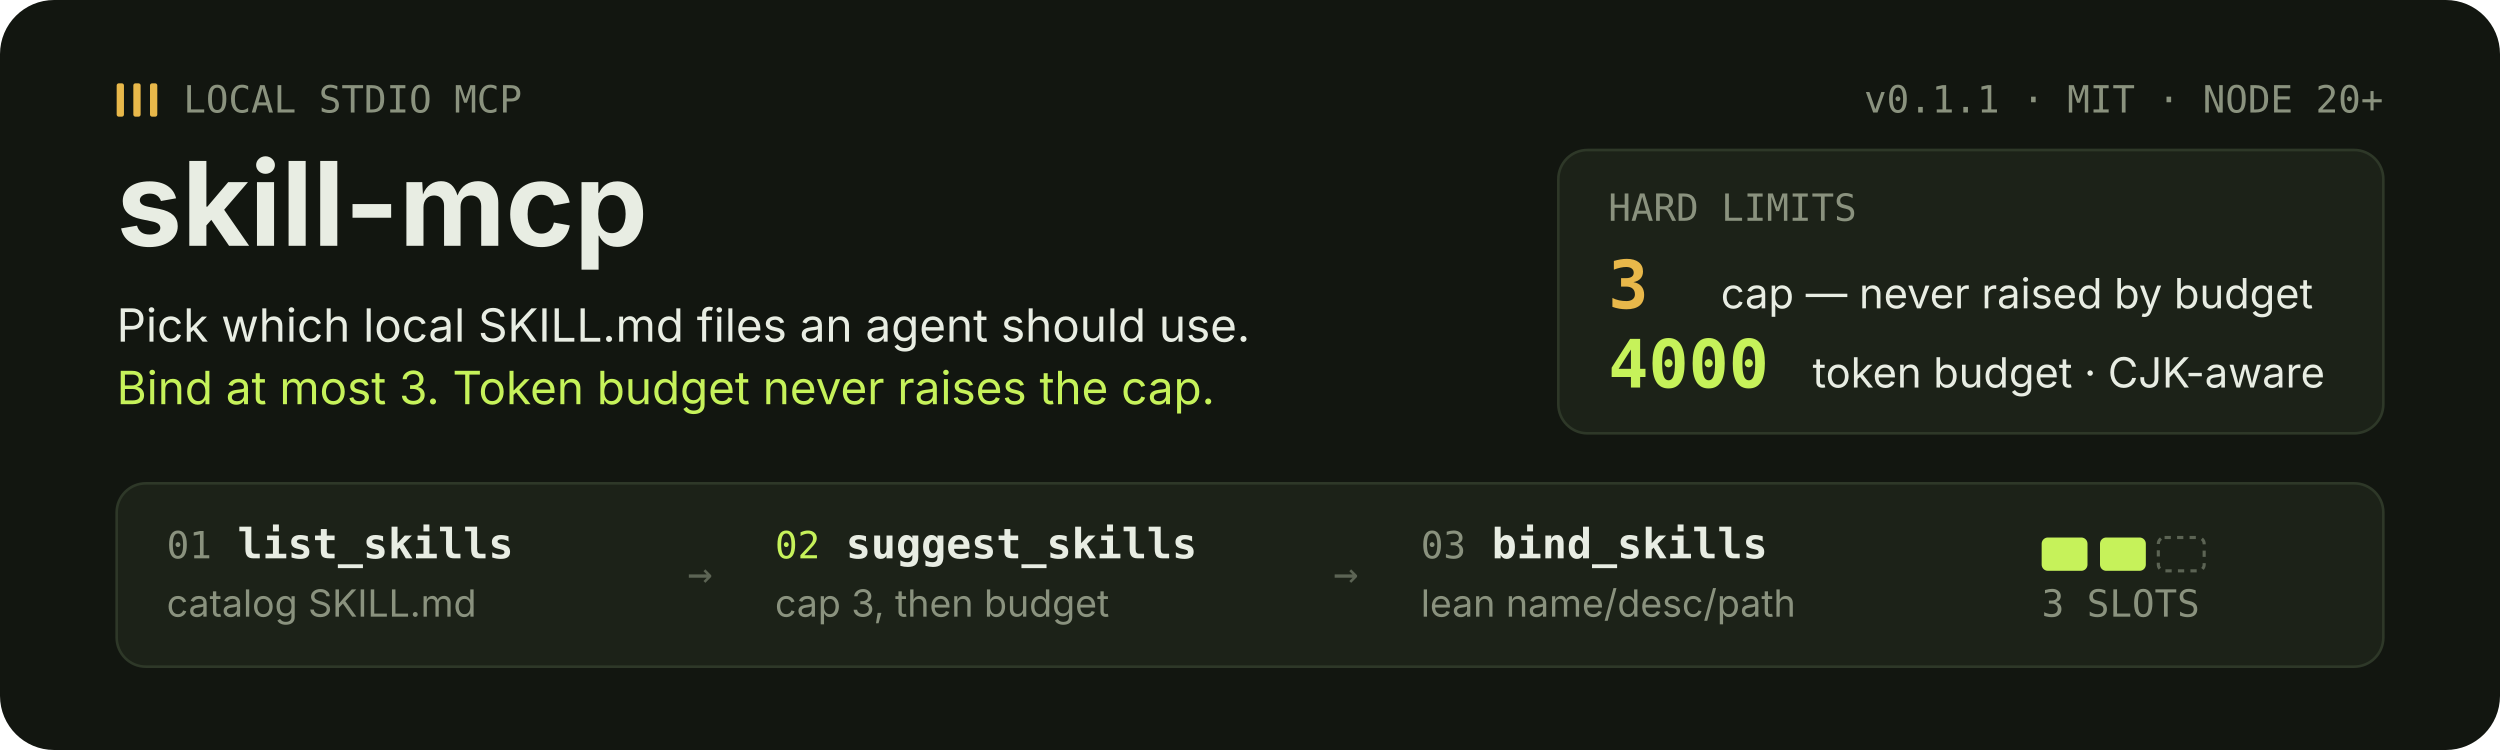
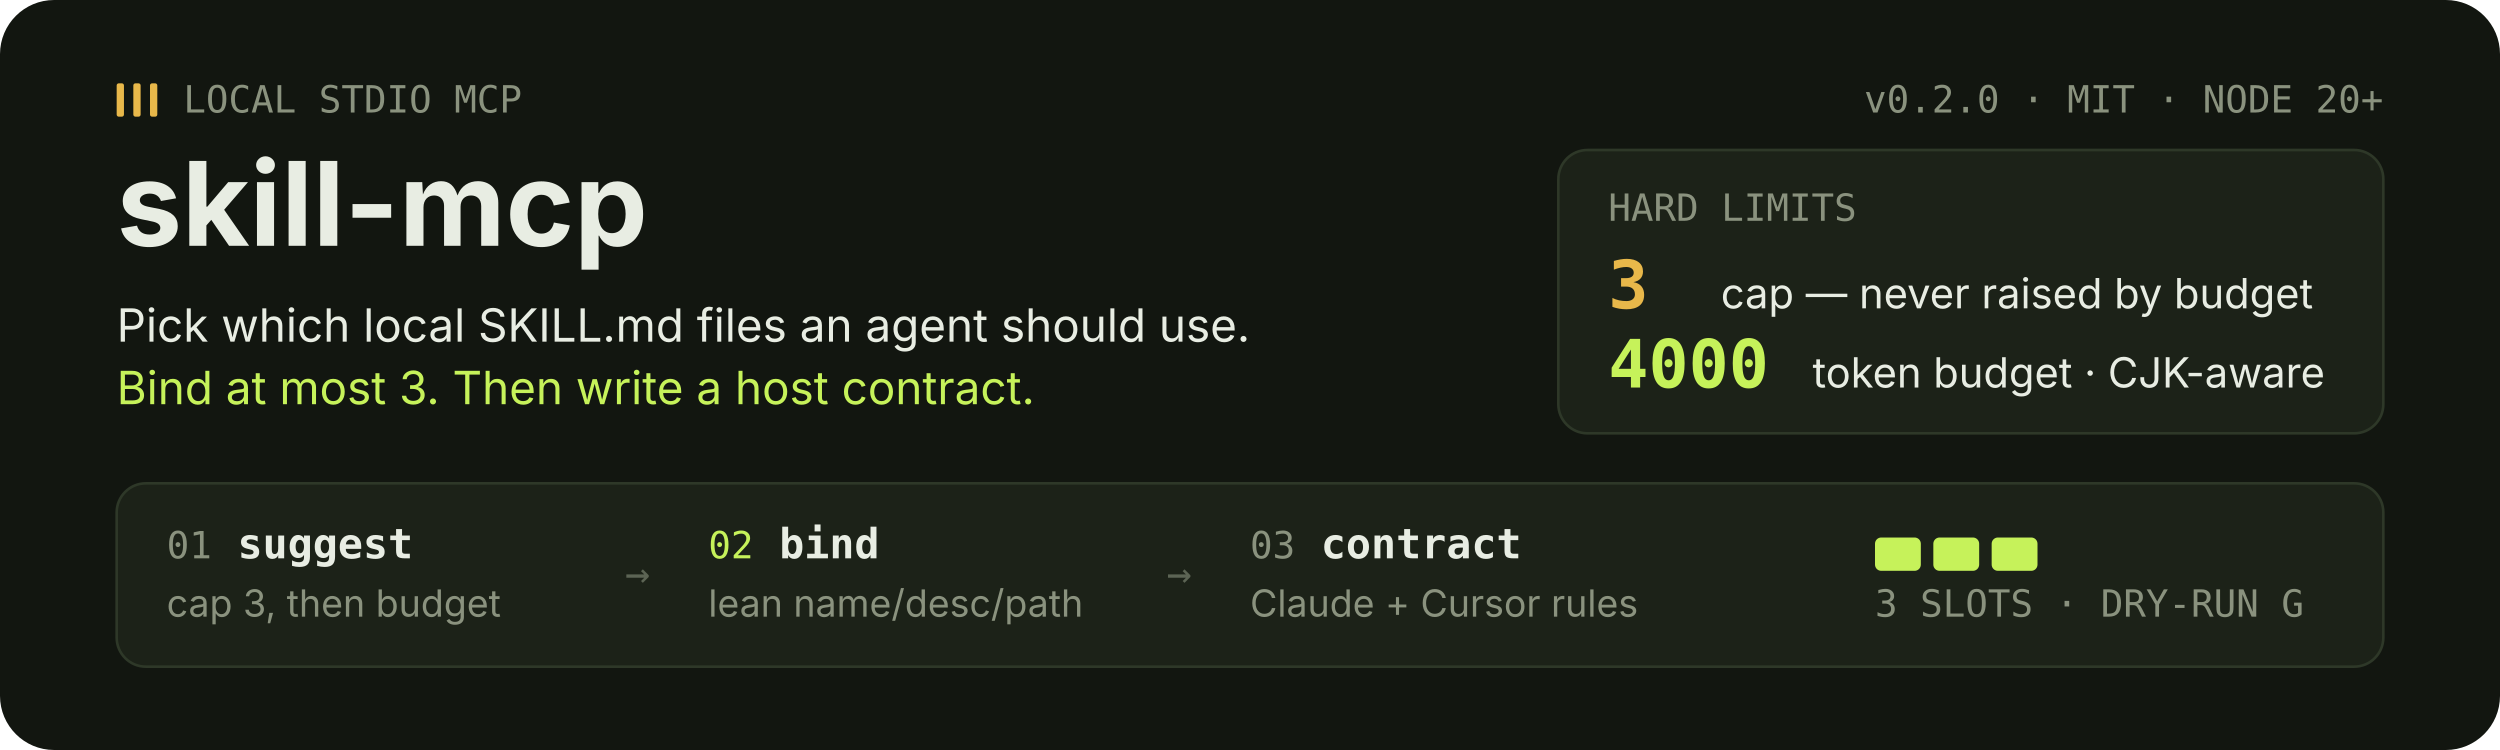
<svg xmlns="http://www.w3.org/2000/svg" width="1200" height="360" viewBox="0 0 1200 360" role="img" aria-labelledby="title desc">
  <rect width="1200" height="360" rx="26" fill="#121610" />
  <g id="cap-tally" transform="translate(56 40)">
    <rect width="3.5" height="16" rx="1" fill="#E8B84A" />
    <rect x="8" width="3.5" height="16" rx="1" fill="#E8B84A" />
    <rect x="16" width="3.5" height="16" rx="1" fill="#E8B84A" />
  </g>
  <text x="88" y="54" fill="#8A927E" font-family="ui-monospace, SFMono-Regular, Menlo, Consolas, monospace" font-size="18">LOCAL STDIO MCP</text>
-   <text x="1144" y="54" text-anchor="end" fill="#8A927E" font-family="ui-monospace, SFMono-Regular, Menlo, Consolas, monospace" font-size="18">v0.1.1 · MIT · NODE 20+</text>
+   <text x="1144" y="54" text-anchor="end" fill="#8A927E" font-family="ui-monospace, SFMono-Regular, Menlo, Consolas, monospace" font-size="18">v0.2.0 · MIT · NODE 20+</text>
  <g id="title-block">
    <text x="56" y="118" fill="#E8EDE3" font-family="-apple-system, BlinkMacSystemFont, 'Segoe UI', 'PingFang SC', sans-serif" font-size="56" font-weight="700">skill-mcp</text>
    <text x="56" y="164" fill="#E8EDE3" font-family="-apple-system, BlinkMacSystemFont, 'Segoe UI', 'PingFang SC', sans-serif" font-size="22">Pick which local SKILL.md files an agent should use.</text>
-     <text x="56" y="194" fill="#C6F25A" font-family="-apple-system, BlinkMacSystemFont, 'Segoe UI', 'PingFang SC', sans-serif" font-size="22">Bind at most 3. Token budget never raises the cap.</text>
+     <text x="56" y="194" fill="#C6F25A" font-family="-apple-system, BlinkMacSystemFont, 'Segoe UI', 'PingFang SC', sans-serif" font-size="22">Bind at most 3. Then write a host contract.</text>
  </g>
  <g id="hard-limits" transform="translate(748 72)">
    <rect width="396" height="136" rx="14" fill="#1C2218" stroke="#2E3828" stroke-width="1.25" />
    <text x="24" y="34" fill="#8A927E" font-family="ui-monospace, SFMono-Regular, Menlo, Consolas, monospace" font-size="18">HARD LIMITS</text>
    <text x="24" y="76" fill="#E8B84A" font-family="ui-monospace, SFMono-Regular, Menlo, Consolas, monospace" font-size="32" font-weight="700">3</text>
    <text x="78" y="76" fill="#E8EDE3" font-family="-apple-system, BlinkMacSystemFont, 'Segoe UI', 'PingFang SC', sans-serif" font-size="20">cap — never raised by budget</text>
    <text x="24" y="114" fill="#C6F25A" font-family="ui-monospace, SFMono-Regular, Menlo, Consolas, monospace" font-size="32" font-weight="700">4000</text>
    <text x="122" y="114" fill="#E8EDE3" font-family="-apple-system, BlinkMacSystemFont, 'Segoe UI', 'PingFang SC', sans-serif" font-size="20">token budget · CJK-aware</text>
  </g>
  <g id="core-loop">
    <rect x="56" y="232" width="1088" height="88" rx="14" fill="#1C2218" stroke="#2E3828" stroke-width="1.25" />
    <text x="80" y="268" fill="#8A927E" font-family="ui-monospace, SFMono-Regular, Menlo, Consolas, monospace" font-size="18">01</text>
-     <text x="114" y="268" fill="#E8EDE3" font-family="ui-monospace, SFMono-Regular, Menlo, Consolas, monospace" font-size="20" font-weight="600">list_skills</text>
-     <text x="80" y="296" fill="#8A927E" font-family="-apple-system, BlinkMacSystemFont, 'Segoe UI', 'PingFang SC', sans-serif" font-size="18">catalog SKILL.md</text>
-     <text x="330" y="282" fill="#5C6454" font-family="ui-monospace, SFMono-Regular, Menlo, Consolas, monospace" font-size="20">→</text>
-     <text x="372" y="268" fill="#C6F25A" font-family="ui-monospace, SFMono-Regular, Menlo, Consolas, monospace" font-size="18">02</text>
-     <text x="406" y="268" fill="#E8EDE3" font-family="ui-monospace, SFMono-Regular, Menlo, Consolas, monospace" font-size="20" font-weight="600">suggest_skills</text>
-     <text x="372" y="296" fill="#8A927E" font-family="-apple-system, BlinkMacSystemFont, 'Segoe UI', 'PingFang SC', sans-serif" font-size="18">cap 3, then budget</text>
-     <text x="640" y="282" fill="#5C6454" font-family="ui-monospace, SFMono-Regular, Menlo, Consolas, monospace" font-size="20">→</text>
-     <text x="682" y="268" fill="#8A927E" font-family="ui-monospace, SFMono-Regular, Menlo, Consolas, monospace" font-size="18">03</text>
-     <text x="716" y="268" fill="#E8EDE3" font-family="ui-monospace, SFMono-Regular, Menlo, Consolas, monospace" font-size="20" font-weight="600">bind_skills</text>
-     <text x="682" y="296" fill="#8A927E" font-family="-apple-system, BlinkMacSystemFont, 'Segoe UI', 'PingFang SC', sans-serif" font-size="18">lean name/desc/path</text>
-     <rect x="980" y="258" width="22" height="16" rx="3" fill="#C6F25A" />
-     <rect x="1008" y="258" width="22" height="16" rx="3" fill="#C6F25A" />
-     <rect x="1036" y="258" width="22" height="16" rx="3" fill="none" stroke="#5C6454" stroke-width="1.5" stroke-dasharray="3 3" />
-     <text x="980" y="296" fill="#8A927E" font-family="ui-monospace, SFMono-Regular, Menlo, Consolas, monospace" font-size="18">3 SLOTS</text>
+     <text x="114" y="268" fill="#E8EDE3" font-family="ui-monospace, SFMono-Regular, Menlo, Consolas, monospace" font-size="20" font-weight="600">suggest</text>
+     <text x="80" y="296" fill="#8A927E" font-family="-apple-system, BlinkMacSystemFont, 'Segoe UI', 'PingFang SC', sans-serif" font-size="18">cap 3, then budget</text>
+     <text x="300" y="282" fill="#5C6454" font-family="ui-monospace, SFMono-Regular, Menlo, Consolas, monospace" font-size="20">→</text>
+     <text x="340" y="268" fill="#C6F25A" font-family="ui-monospace, SFMono-Regular, Menlo, Consolas, monospace" font-size="18">02</text>
+     <text x="374" y="268" fill="#E8EDE3" font-family="ui-monospace, SFMono-Regular, Menlo, Consolas, monospace" font-size="20" font-weight="600">bind</text>
+     <text x="340" y="296" fill="#8A927E" font-family="-apple-system, BlinkMacSystemFont, 'Segoe UI', 'PingFang SC', sans-serif" font-size="18">lean name/desc/path</text>
+     <text x="560" y="282" fill="#5C6454" font-family="ui-monospace, SFMono-Regular, Menlo, Consolas, monospace" font-size="20">→</text>
+     <text x="600" y="268" fill="#8A927E" font-family="ui-monospace, SFMono-Regular, Menlo, Consolas, monospace" font-size="18">03</text>
+     <text x="634" y="268" fill="#E8EDE3" font-family="ui-monospace, SFMono-Regular, Menlo, Consolas, monospace" font-size="20" font-weight="600">contract</text>
+     <text x="600" y="296" fill="#8A927E" font-family="-apple-system, BlinkMacSystemFont, 'Segoe UI', 'PingFang SC', sans-serif" font-size="18">Claude + Cursor rules</text>
+     <rect x="900" y="258" width="22" height="16" rx="3" fill="#C6F25A" />
+     <rect x="928" y="258" width="22" height="16" rx="3" fill="#C6F25A" />
+     <rect x="956" y="258" width="22" height="16" rx="3" fill="#C6F25A" />
+     <text x="900" y="296" fill="#8A927E" font-family="ui-monospace, SFMono-Regular, Menlo, Consolas, monospace" font-size="18">3 SLOTS · DRY-RUN G</text>
  </g>
</svg>
